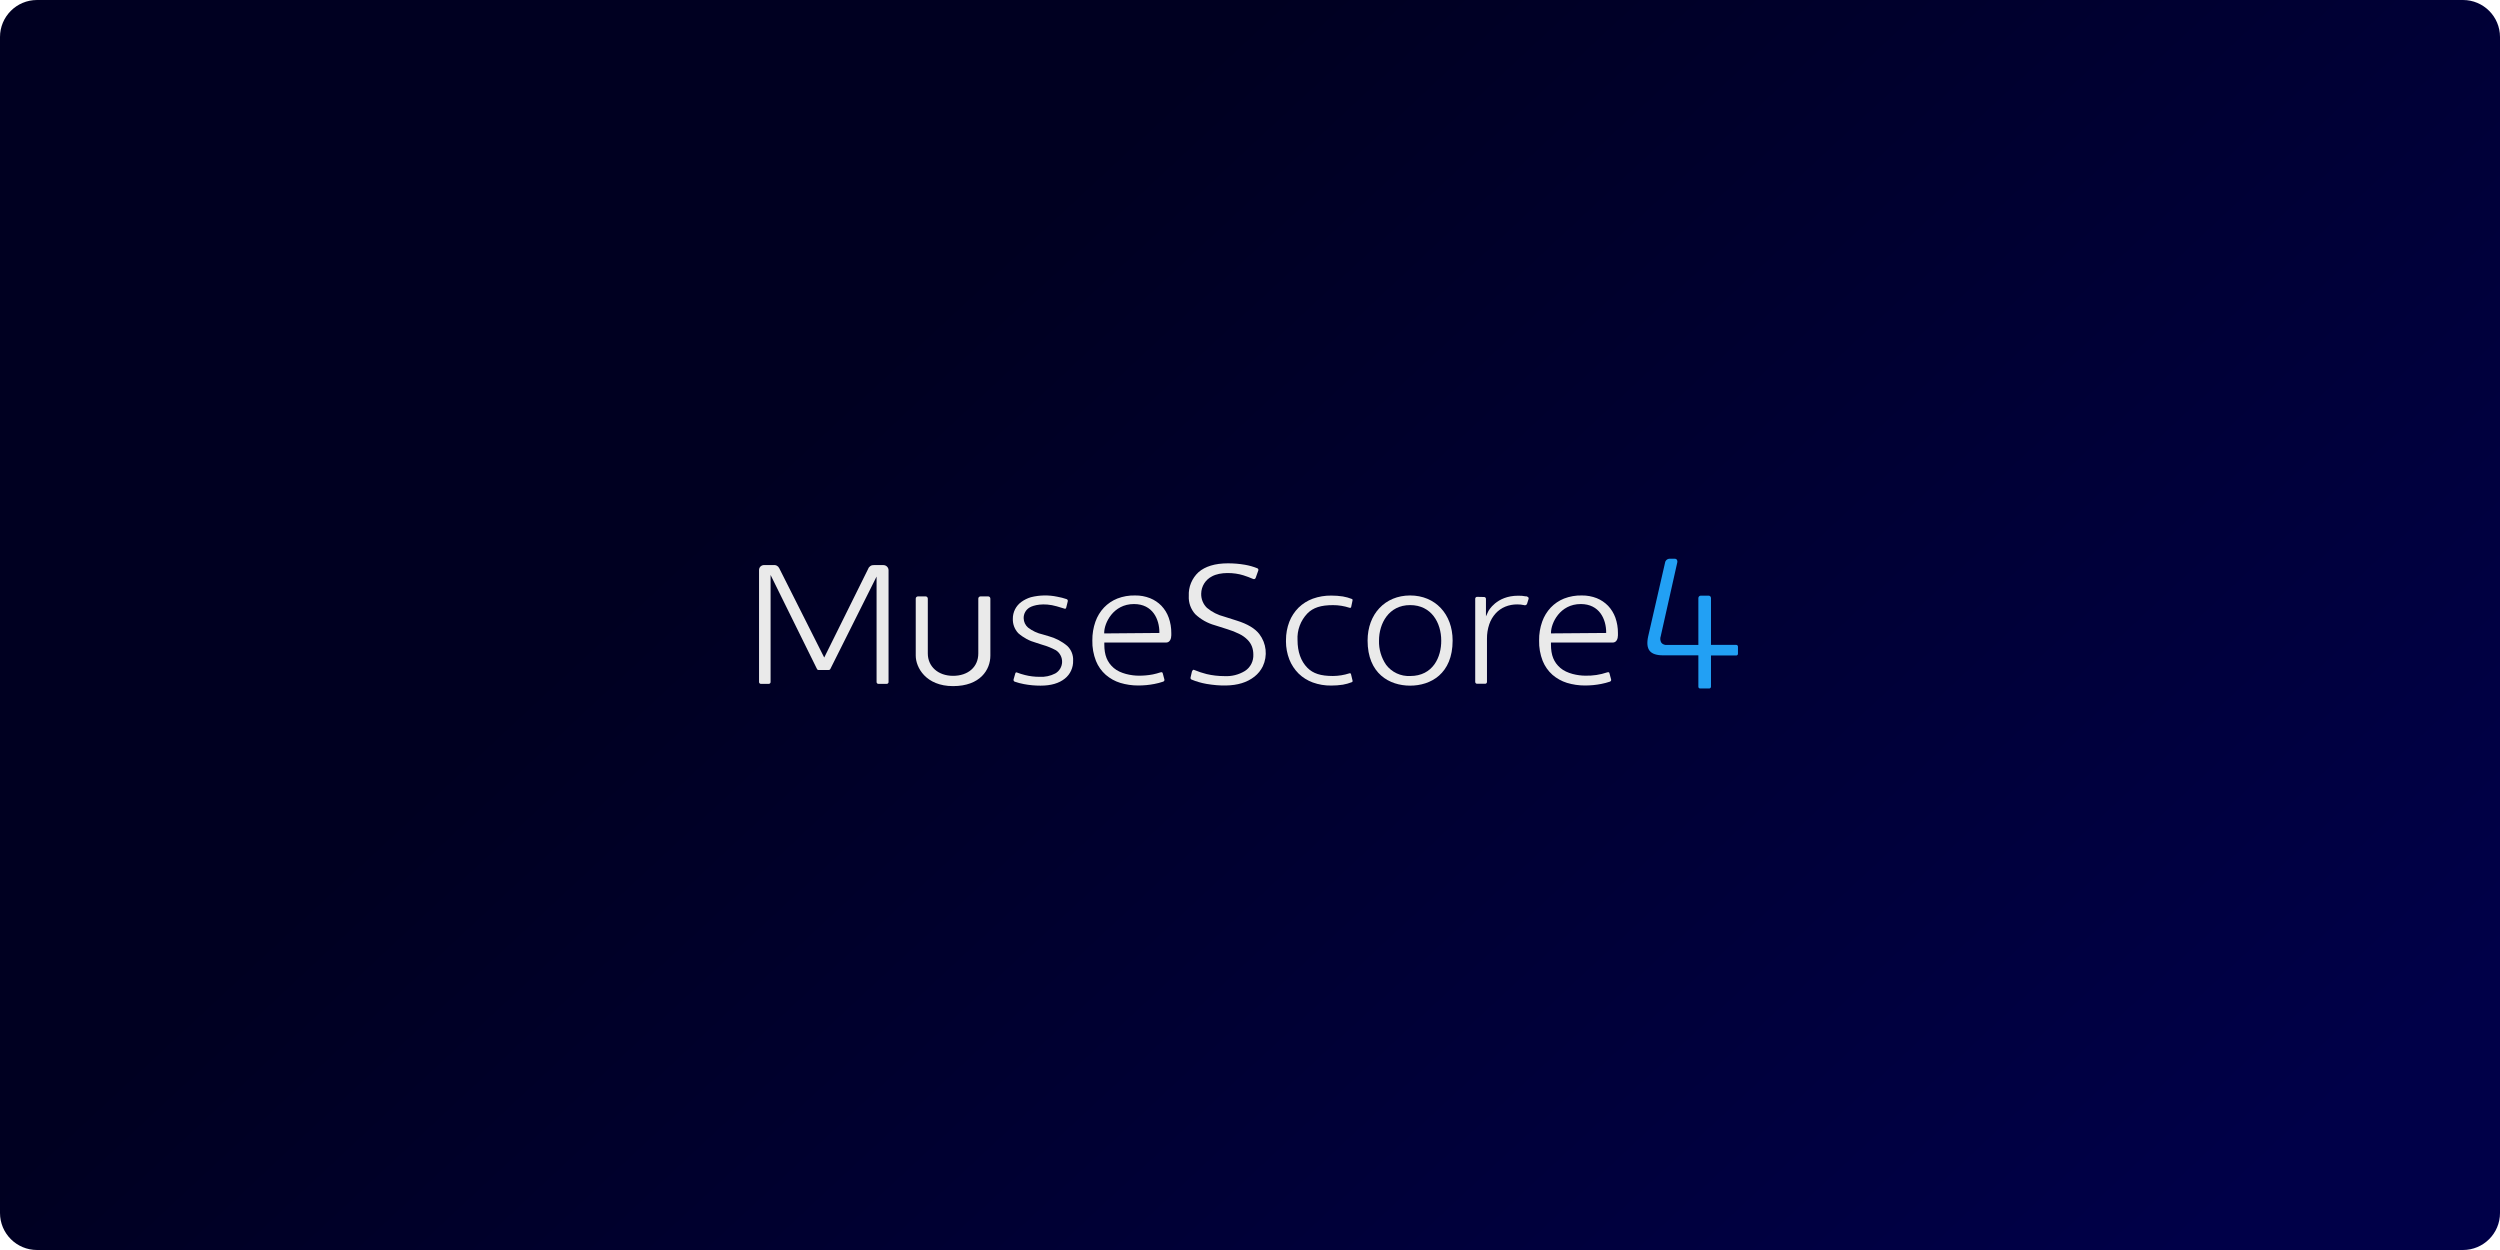
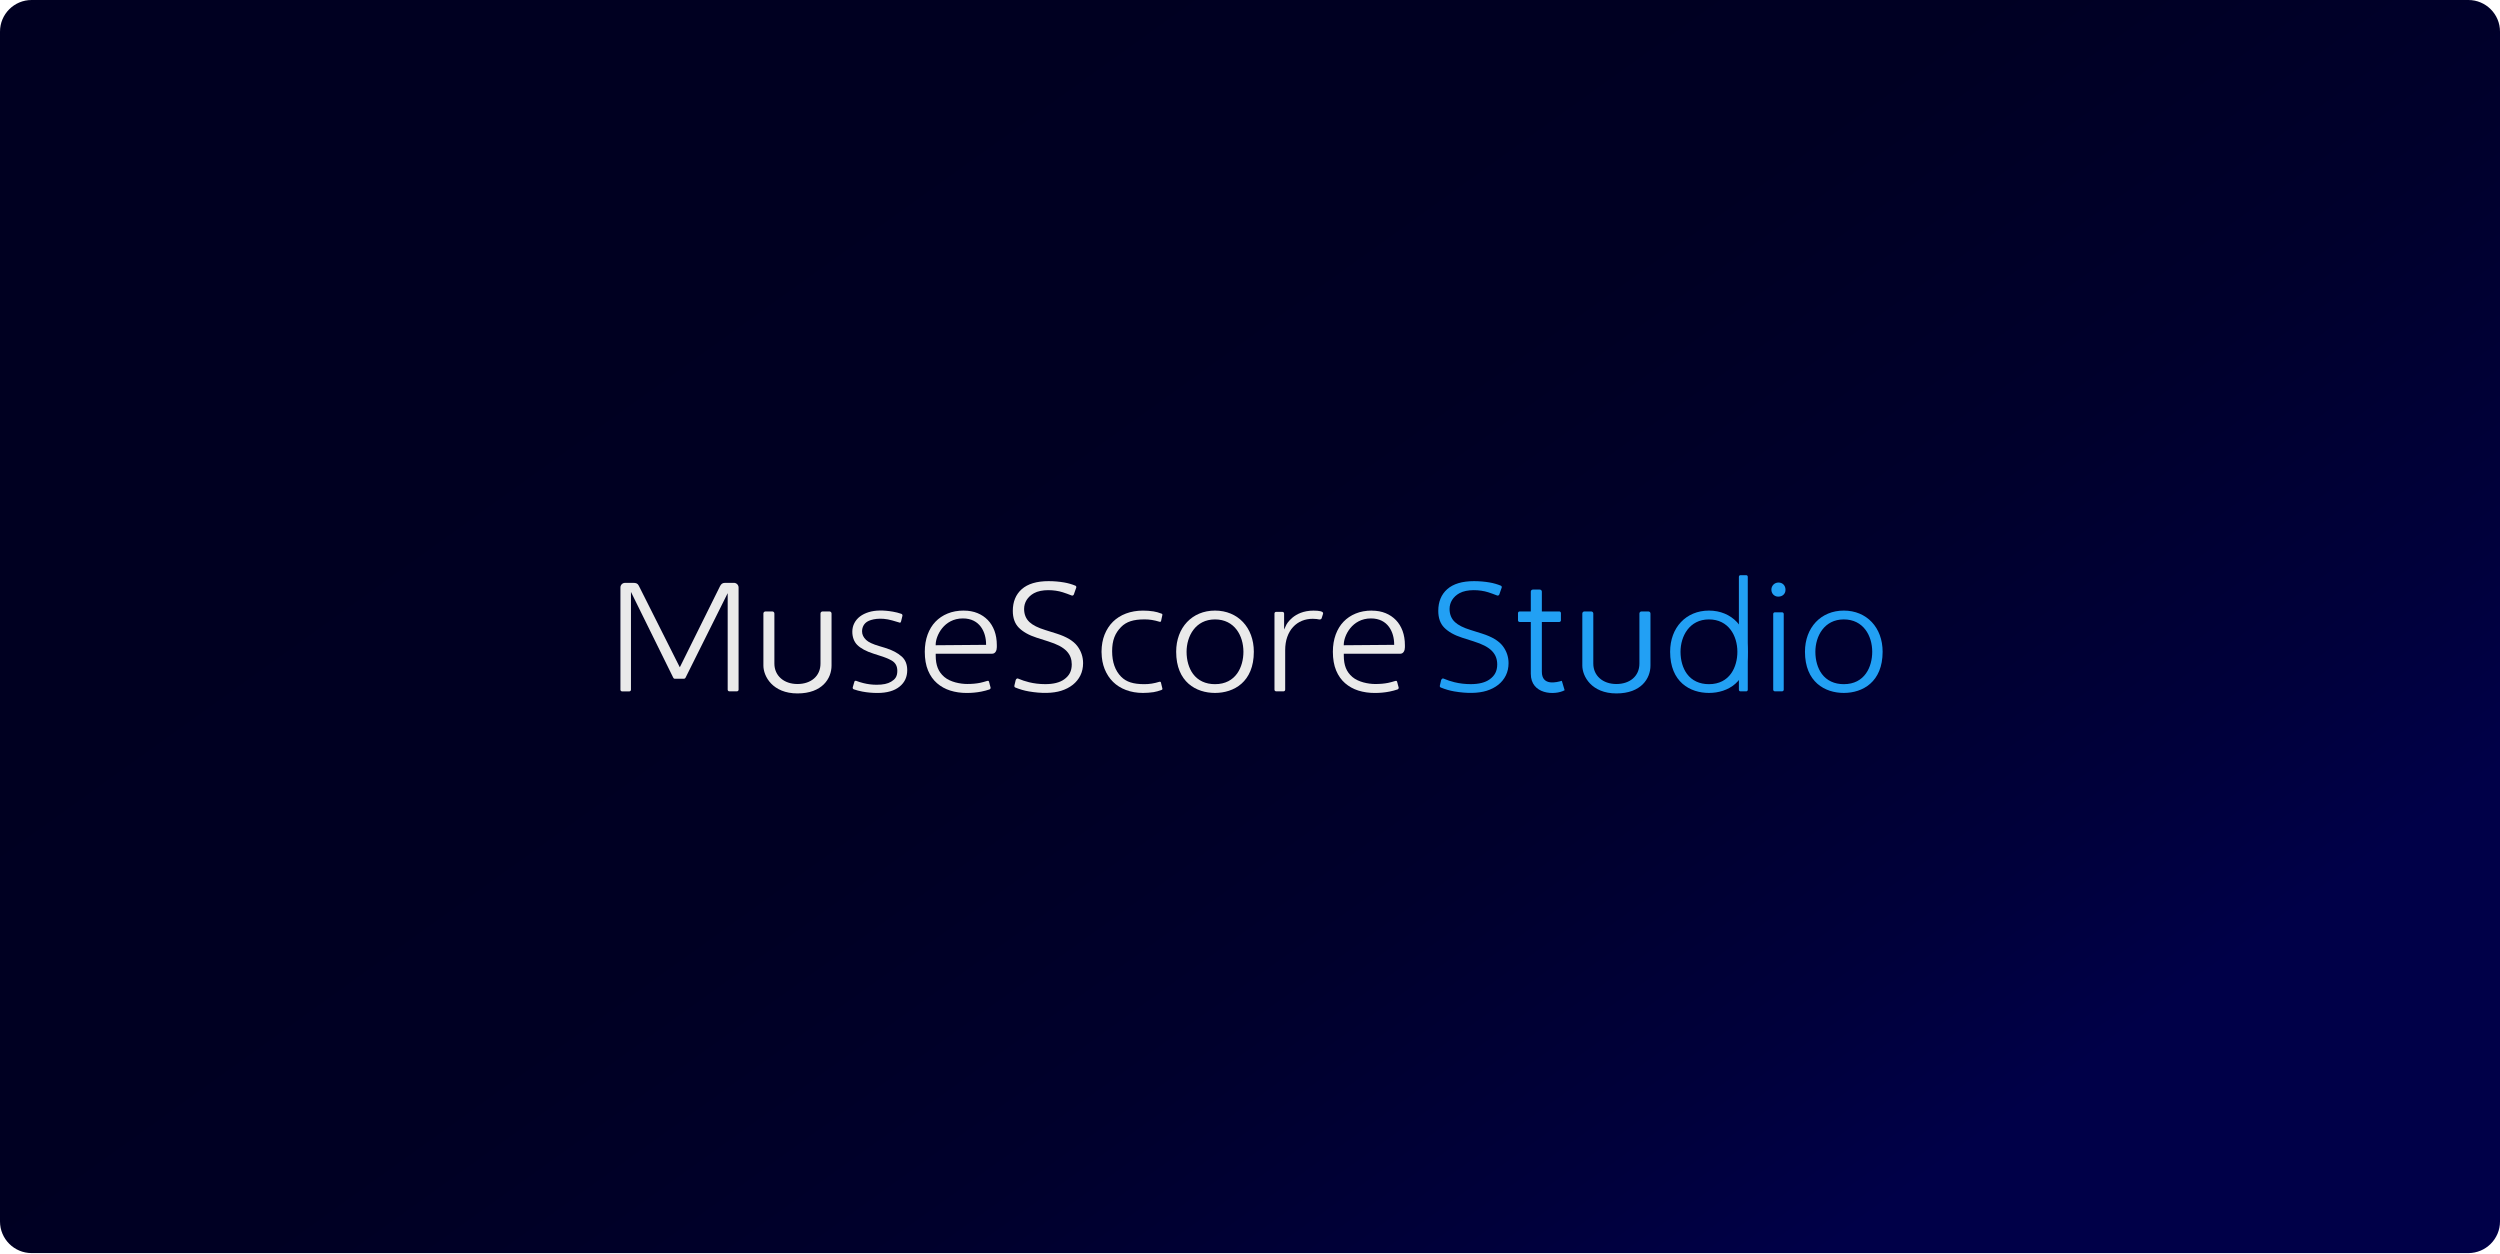
- <svg xmlns="http://www.w3.org/2000/svg" id="Layer_1" viewBox="0 0 810 405">
+ <svg xmlns="http://www.w3.org/2000/svg" id="Layer_1" viewBox="0 0 810 406">
  <defs>
-     <style>.cls-1{fill:#eaeaea;}.cls-2{clip-path:url(#clippath);}.cls-3{fill:none;}.cls-4{fill:url(#linear-gradient);}.cls-5{fill:#22a0f4;}</style>
-     <linearGradient id="linear-gradient" x1="215.12" y1="407.44" x2="748.62" y2="-165.56" gradientTransform="translate(0 406) scale(1 -1)" gradientUnits="userSpaceOnUse">
-       <stop offset=".17" stop-color="#000021" />
-       <stop offset=".81" stop-color="#000048" />
+     <style>.cls-1{fill:url(#linear-gradient);}.cls-1,.cls-2,.cls-3{stroke-width:0px;}.cls-2{fill:#22a0f4;}.cls-3{fill:#eaeaea;}</style>
+     <linearGradient id="linear-gradient" x1="268.04" y1="12.05" x2="564.28" y2="425.07" gradientUnits="userSpaceOnUse">
+       <stop offset=".02" stop-color="#000021" />
+       <stop offset=".41" stop-color="#000023" />
+       <stop offset=".66" stop-color="#00002c" />
+       <stop offset=".87" stop-color="#00003b" />
+       <stop offset="1" stop-color="#000048" />
    </linearGradient>
-     <clipPath id="clippath">
-       <rect class="cls-3" x="246" y="181" width="317.14" height="42.07" />
-     </clipPath>
  </defs>
-   <rect class="cls-4" width="810" height="405" rx="12" ry="12" />
-   <g class="cls-2">
-     <g>
-       <path class="cls-1" d="M284.01,186.76v34.23c0,.15,.06,.3,.17,.41,.11,.11,.26,.17,.41,.17h2.7c.08,0,.15-.01,.23-.04,.07-.03,.14-.07,.19-.12,.05-.05,.1-.12,.13-.19,.03-.07,.05-.15,.05-.22v-36.24c0-.44-.18-.87-.49-1.18-.31-.31-.74-.49-1.18-.49h-3.06c-.4-.03-.8,.07-1.14,.29-.34,.22-.6,.54-.73,.92l-14.24,28.74-.59-1.16-14-27.8c-.17-.35-.45-.64-.79-.82-.35-.18-.74-.24-1.12-.18h-3c-.43,0-.84,.17-1.15,.47s-.47,.72-.47,1.15v36.29c0,.15,.06,.3,.17,.41,.11,.11,.26,.17,.41,.17h2.58c.15,0,.3-.06,.41-.17,.11-.11,.17-.26,.17-.41v-34.7l15,30.4c.04,.11,.11,.21,.21,.28,.1,.07,.22,.11,.34,.11h3.28c.11,0,.22-.04,.32-.1s.17-.15,.22-.25l14.99-29.96Z" />
-       <path class="cls-1" d="M297.43,193.23c-.19,0-.38,.08-.52,.21s-.21,.32-.21,.52v18.47c0,3.82,3.28,9.87,12.09,9.87s12.09-5.32,12.09-9.87v-18.47c0-.19-.08-.38-.21-.52-.14-.14-.32-.21-.52-.21h-2.45c-.19,0-.38,.08-.52,.21-.14,.14-.21,.32-.21,.52v17.76c0,4.43-3.36,7.25-8.18,7.25s-8.18-3-8.18-7.25v-17.76c0-.19-.08-.38-.21-.52s-.32-.21-.52-.21h-2.45Z" />
-       <path class="cls-1" d="M329.34,217.84c-.08,0-.16,.02-.23,.06-.14,.21-.23,.45-.27,.7l-.44,1.52c-.04,.15-.03,.3,.04,.44,.07,.14,.18,.24,.32,.3,.98,.34,1.98,.6,3,.79,1.77,.34,3.57,.5,5.38,.5,3.38,0,6-.77,7.87-2.28,.87-.69,1.57-1.58,2.03-2.6s.69-2.12,.65-3.23c.05-.88-.1-1.76-.42-2.58-.32-.82-.82-1.56-1.46-2.17-1.76-1.49-3.83-2.57-6.06-3.17l-1.93-.57c-1.72-.38-3.33-1.14-4.73-2.21-.43-.37-.78-.83-1.03-1.35-.24-.52-.38-1.08-.39-1.65-.03-.7,.14-1.4,.47-2.01s.83-1.13,1.43-1.49c1.22-.73,4.47-1.64,8.83-.39,0,0,1.51,.43,2.26,.68l.35,.11h.19c.15-.11,.25-.28,.28-.46l.47-1.93c.04-.15,.03-.31-.04-.45-.07-.14-.19-.24-.34-.29-.98-.33-1.98-.59-3-.77-2.83-.6-5.76-.55-8.57,.16-1.12,.34-2.18,.86-3.12,1.55-.84,.62-1.52,1.42-2,2.35-.48,.95-.73,2-.72,3.07-.03,.85,.1,1.7,.4,2.5,.3,.8,.75,1.53,1.33,2.16,1.66,1.47,3.65,2.54,5.79,3.12l2,.65c1.54,.43,3.04,1.03,4.45,1.79,.63,.41,1.14,.98,1.49,1.65,.35,.67,.52,1.41,.5,2.17-.02,.75-.24,1.49-.62,2.13-.39,.65-.93,1.18-1.59,1.56-1.58,.82-3.35,1.2-5.13,1.09-1.58,0-3.16-.19-4.69-.58-.89-.22-1.76-.49-2.61-.82-.05-.02-.1-.03-.15-.04Z" />
-       <path class="cls-1" d="M386.81,217.02c-.07-.01-.13-.01-.2,0-.11,.06-.2,.15-.27,.25-.07,.1-.13,.21-.16,.33l-.43,1.87c-.05,.14-.04,.28,.02,.42,.06,.13,.16,.24,.29,.29,1.55,.64,3.17,1.11,4.82,1.4,4.52,.77,8.48,.7,11.45-.23,1.5-.45,2.91-1.17,4.14-2.14,1.13-.89,2.05-2.03,2.68-3.32,.79-1.68,1.1-3.54,.9-5.38-.2-1.84-.9-3.59-2.02-5.06-1.38-1.81-3.84-3.29-7.31-4.37l-4.06-1.29c-2.04-.51-3.94-1.47-5.57-2.81-.63-.6-1.12-1.32-1.45-2.13-.33-.8-.48-1.67-.45-2.54,.02-1.16,.36-2.29,.97-3.27,.62-.98,1.49-1.78,2.53-2.3,2.67-1.48,7.24-1.28,10.19-.33,1.12,.35,2.07,.72,2.7,1l.46,.18c.08,.03,.16,.05,.24,.05s.16-.02,.24-.05c.08-.04,.15-.1,.21-.17,.06-.07,.1-.15,.13-.24l.19-.55,.65-1.83c.04-.13,.03-.27-.03-.39-.05-.12-.15-.22-.27-.28-1.29-.52-2.63-.9-4-1.14-1.83-.32-3.69-.47-5.55-.47-4.18,0-7.39,1-9.52,2.86-1.06,.97-1.89,2.17-2.44,3.5-.55,1.33-.79,2.76-.72,4.2-.06,1.07,.09,2.15,.45,3.16,.36,1.01,.92,1.95,1.64,2.75,1.8,1.71,4,2.94,6.39,3.6l4.06,1.29c1.34,.4,2.64,.92,3.89,1.55,.97,.47,1.85,1.1,2.61,1.87,.64,.64,1.14,1.41,1.45,2.26,.28,.8,.42,1.65,.42,2.5,.05,1.04-.17,2.09-.64,3.02-.47,.93-1.18,1.73-2.06,2.3-2.01,1.23-4.34,1.82-6.69,1.68-1.95,0-3.89-.22-5.78-.67-1.34-.34-2.66-.78-3.94-1.31-.05-.03-.1-.05-.16-.06Z" />
-       <path class="cls-1" d="M478.56,193.38c-.15,0-.3,.06-.41,.17-.11,.11-.17,.26-.18,.41v27c0,.15,.07,.3,.18,.41,.11,.11,.26,.17,.41,.17h2.64c.15,0,.3-.06,.41-.17,.11-.11,.17-.26,.17-.41v-14c-.02-1.59,.23-3.18,.74-4.69,.44-1.31,1.15-2.51,2.08-3.54,.87-.95,1.94-1.69,3.13-2.18,1.22-.49,2.52-.73,3.83-.72,.74-.01,1.48,.06,2.2,.22,.09,.04,.19,.06,.3,.06,.1,0,.2-.02,.3-.06,.09-.04,.18-.1,.25-.17,.07-.08,.12-.16,.16-.26l.48-1.54c.1-.43,0-.61-.63-.86h-.27c-.82-.16-1.65-.23-2.48-.21-7.11,0-9.62,5-9.64,5l-.78,1.69v-5.69c0-.15-.07-.3-.18-.41-.11-.11-.26-.17-.41-.17l-2.29-.05Z" />
-       <path class="cls-5" d="M534.01,206.17c-.47,2.13-.31,3.71,.48,4.7,.79,.99,2.26,1.46,4.41,1.46h11.37v10.17c0,.07,.01,.15,.04,.22,.03,.07,.07,.13,.12,.19,.05,.05,.12,.1,.19,.12,.07,.03,.15,.04,.22,.04h2.95c.15,0,.3-.06,.4-.17s.17-.25,.17-.4v-10.12h8.17c.07,0,.15-.01,.22-.04,.07-.03,.13-.07,.19-.12,.05-.05,.1-.12,.12-.19,.03-.07,.04-.15,.04-.22v-2.29c0-.08-.01-.15-.04-.22-.03-.07-.07-.13-.12-.19-.05-.05-.12-.1-.19-.13-.07-.03-.14-.04-.22-.04h-8.17v-15.18c0-.11-.02-.22-.07-.32-.04-.1-.11-.19-.19-.26-.08-.07-.18-.13-.28-.16-.11-.03-.22-.04-.32-.03h-2.45c-.1,0-.2,.02-.3,.06-.09,.04-.18,.1-.25,.17-.07,.07-.13,.16-.17,.25-.04,.09-.06,.19-.06,.3v15.18h-10.23c-.32,.04-.64,0-.94-.12-.3-.11-.57-.3-.78-.53-.21-.32-.34-.68-.38-1.06-.04-.38,0-.76,.14-1.12l5.34-23.81c.05-.17,.06-.34,.04-.51-.02-.17-.09-.34-.18-.49-.09-.1-.21-.17-.33-.22-.12-.05-.26-.07-.39-.05h-1.44c-.39-.04-.78,.07-1.09,.32-.31,.24-.51,.6-.56,.98l-5.46,23.84Z" />
-       <path class="cls-1" d="M416.65,207.79c0,2.01,.37,4,1.09,5.87,.67,1.71,1.7,3.27,3,4.57,1.31,1.28,2.88,2.26,4.6,2.89,1.92,.7,3.96,1.03,6,1,1.25,0,2.5-.09,3.74-.28,1-.17,1.98-.45,2.92-.82,.09-.04,.17-.11,.21-.2s.05-.19,.02-.29l-.52-2.16c-.03-.09-.09-.16-.17-.2-.12-.05-.26-.05-.38,0-1.71,.56-3.51,.84-5.31,.85-3.95,0-6.42-.8-8.26-2.66-2.11-2.14-3.19-5.18-3.19-9-.09-1.58,.15-3.15,.7-4.63,.55-1.48,1.4-2.83,2.49-3.97,1.87-1.89,4.36-2.7,8.31-2.7,1.81,0,3.6,.29,5.32,.85,.12,.05,.26,.05,.38,0,.04-.02,.08-.05,.11-.09,.03-.04,.05-.08,.06-.12l.45-2.14c.03-.09,.03-.2,0-.29s-.11-.16-.2-.2c-.95-.37-1.93-.65-2.93-.82-1.24-.19-2.49-.28-3.74-.28-2.04-.03-4.08,.31-6,1-1.72,.63-3.29,1.62-4.6,2.89-1.3,1.3-2.33,2.86-3,4.57-.73,1.9-1.1,3.91-1.09,5.94v.41Z" />
-       <path class="cls-1" d="M367.76,192.93c-1.96-.05-3.92,.29-5.75,1-1.63,.65-3.1,1.65-4.31,2.91-1.23,1.31-2.18,2.87-2.78,4.57-.69,1.95-1.02,4.01-1,6.08-.06,2.28,.35,4.55,1.18,6.68,.7,1.72,1.78,3.25,3.17,4.48,1.37,1.18,2.96,2.07,4.69,2.6,1.89,.57,3.86,.86,5.83,.85,1.76,0,3.51-.16,5.24-.5,.96-.18,1.91-.43,2.84-.75,.14-.05,.27-.15,.34-.28s.09-.29,.05-.44l-.3-1.1c-.03-.11-.06-.22-.08-.33-.05-.21-.11-.42-.18-.63-.09-.21-.2-.37-.76-.21-.79,.26-1.6,.48-2.42,.65-1.5,.29-3.02,.42-4.55,.41-2.4,0-6-.66-8.12-2.5s-3.05-4.14-3.05-7.58v-.65h20c1.25,0,1.7-1.26,1.7-2.33v-.75c.02-1.7-.27-3.4-.84-5-.51-1.43-1.31-2.73-2.35-3.83-1.04-1.07-2.29-1.91-3.67-2.46-1.55-.61-3.21-.92-4.88-.89Zm-10,12.3v-.21c0-3.14,2.91-9.31,9.64-9.31,6.08,0,8.24,4.94,8.24,9.17v.2h-.2l-17.68,.15Z" />
-       <path class="cls-1" d="M456.88,192.93c-8.11,0-13.78,6-13.78,14.61,0,10.77,7.12,14.61,13.78,14.61s13.77-3.84,13.77-14.61c0-8.6-5.64-14.61-13.77-14.61Zm0,26.1c-1.5,.07-2.99-.23-4.35-.86-1.36-.64-2.54-1.59-3.44-2.79-1.57-2.31-2.37-5.05-2.29-7.84,0-5.53,3.15-11.49,10.08-11.49s10.08,5.78,10.08,11.49c.05,5.3-2.64,11.49-10.08,11.49Z" />
-       <path class="cls-1" d="M512.52,192.93c-1.97-.05-3.92,.29-5.76,1-1.63,.65-3.1,1.65-4.31,2.91-1.23,1.32-2.18,2.87-2.78,4.57-.69,1.95-1.03,4.01-1,6.08-.06,2.28,.34,4.55,1.17,6.67,.7,1.72,1.78,3.26,3.17,4.49,1.37,1.18,2.97,2.06,4.69,2.6,1.89,.57,3.86,.86,5.84,.85,1.76,0,3.51-.16,5.23-.5,.97-.18,1.92-.44,2.85-.75,.14-.05,.26-.15,.33-.29,.07-.13,.09-.29,.05-.43l-.3-1.1c0-.1-.05-.21-.08-.33-.05-.21-.1-.42-.18-.63-.08-.21-.2-.38-.75-.21-2.25,.76-4.62,1.12-7,1.06-2.41,0-6-.66-8.13-2.5s-3.05-4.14-3.05-7.58v-.65h20c1.26,0,1.7-1.26,1.7-2.33v-.75c.02-1.7-.27-3.39-.83-5-.52-1.42-1.32-2.73-2.36-3.83-1.04-1.07-2.29-1.91-3.67-2.47-1.54-.6-3.18-.9-4.83-.88Zm-10,12.29v-.2c0-3.14,2.91-9.31,9.64-9.31,6.08,0,8.24,4.94,8.24,9.17v.2h-.2l-17.68,.14Z" />
-     </g>
-   </g>
+   <rect class="cls-1" width="810" height="406" rx="10.25" ry="10.25" />
+   <path class="cls-3" d="m235.77,192.19v31.27c0,.29.24.53.53.53h2.47c.29,0,.53-.24.53-.53v-33.1c0-.84-.68-1.52-1.52-1.52h-2.8c-.85,0-1.32.31-1.7,1.1l-13.02,26.26-.54-1.06-12.76-25.39c-.37-.75-.95-.9-1.75-.9h-2.71c-.81,0-1.48.66-1.48,1.48v33.15c0,.29.24.53.53.53h2.35c.29,0,.53-.24.53-.53v-31.7l13.69,27.77c.1.23.28.36.5.36h3c.21,0,.41-.13.49-.32l13.64-27.37Z" />
+   <path class="cls-3" d="m248.01,198.11c-.37,0-.67.3-.67.67v16.87c0,3.49,3,9.02,11.04,9.02s11.04-4.86,11.04-9.02v-16.87c0-.37-.3-.67-.67-.67h-2.24c-.37,0-.67.3-.67.67v16.22c0,4.05-3.07,6.62-7.47,6.62s-7.47-2.7-7.47-6.62v-16.22c0-.37-.3-.67-.67-.67h-2.24Z" />
+   <path class="cls-3" d="m277.16,220.59c-.07,0-.15.02-.21.05-.06.04-.14.26-.25.64l-.4,1.39c-.09.28.06.58.33.67.81.29,1.74.53,2.76.73,1.57.3,3.22.45,4.91.45,3.09,0,5.51-.7,7.19-2.08,1.65-1.35,2.45-3.1,2.45-5.33,0-1.83-.58-3.29-1.72-4.34-1.34-1.22-3.2-2.19-5.53-2.89l-1.76-.53c-2.16-.63-3.57-1.29-4.32-2.02-.87-.84-1.3-1.74-1.3-2.75,0-1.39.62-2.53,1.74-3.2,1.12-.67,4.08-1.5,8.07-.35.04.01,1.39.39,2.07.61l.32.1c.1.03.15.02.18,0,.09-.05.19-.21.26-.42l.43-1.76c.08-.29-.07-.58-.35-.68-.88-.31-1.8-.54-2.73-.7-3.11-.54-5.75-.49-7.82.15-1.1.34-2.06.81-2.85,1.41-.76.58-1.38,1.3-1.82,2.15-.44.84-.66,1.79-.66,2.8,0,1.72.56,3.23,1.58,4.25,1.12,1.13,2.91,2.09,5.3,2.85l1.82.59c1.73.52,3.1,1.08,4.06,1.64,1.24.73,1.82,1.8,1.82,3.36,0,1.9-.77,2.74-2.01,3.49-1.12.68-2.61.99-4.69.99-1.45,0-2.89-.18-4.28-.53-.84-.21-1.64-.46-2.39-.75-.06-.02-.11-.03-.17-.03Z" />
+   <path class="cls-3" d="m329.65,219.83c-.06,0-.13.01-.19.04-.17.08-.31.27-.39.52l-.4,1.71c-.08.27.04.56.28.65,1.45.59,2.93,1.02,4.4,1.27,4.13.71,7.75.64,10.47-.21,1.45-.45,2.72-1.11,3.78-1.95,1.04-.83,1.87-1.85,2.45-3.03.58-1.18.87-2.51.87-3.97,0-2.05-.64-3.93-1.89-5.57-1.27-1.66-3.51-3-6.68-4l-3.71-1.17c-2.32-.71-4.03-1.57-5.09-2.56-1.15-1.08-1.74-2.51-1.74-4.27,0-2.11,1.16-3.96,3.19-5.09,2.44-1.36,6.62-1.17,9.31-.31,1.02.32,1.89.66,2.46.88.17.07.32.12.43.16.15.06.3.05.44-.01.14-.07.26-.21.31-.37h0c.08-.25.13-.4.17-.5h0s0,0,0,0c0,0,0,0,0-.01h0s.59-1.67.59-1.67c.07-.24-.06-.52-.28-.61-1.18-.48-2.4-.83-3.63-1.04-1.62-.28-3.32-.43-5.07-.43-3.82,0-6.74.88-8.69,2.61-1.92,1.71-2.89,4.07-2.89,7.03,0,2.28.64,4.1,1.91,5.4,1.34,1.37,3.3,2.48,5.84,3.29l3.7,1.18c1.42.45,2.61.92,3.56,1.41.99.52,1.79,1.09,2.39,1.71.62.65,1.07,1.35,1.32,2.07.26.72.38,1.49.38,2.28-.01,2.14-.77,3.64-2.47,4.85-1.42,1.02-3.47,1.54-6.11,1.54-1.83,0-3.6-.21-5.28-.62-1.18-.29-2.38-.69-3.59-1.2-.06-.02-.12-.04-.18-.04Z" />
+   <path class="cls-3" d="m413.46,198.24c-.29,0-.53.24-.53.53v24.69c0,.29.24.53.53.53h2.41c.29,0,.53-.24.53-.53v-12.81c0-1.59.23-3.04.67-4.28.45-1.27,1.09-2.36,1.9-3.23.81-.88,1.78-1.55,2.86-1.99,1.07-.44,2.25-.66,3.5-.66,1.02,0,1.7.13,2.01.2.56.13.82-.2.88-.39l.44-1.4c.09-.4-.03-.56-.57-.79l-.09-.02c-.08-.02-.16-.05-.16-.05-.56-.13-1.35-.2-2.27-.2-6.49,0-8.78,4.55-8.8,4.6l-.72,1.54v-5.2c0-.29-.24-.53-.53-.53h-2.06Z" />
+   <path class="cls-3" d="m356.91,211.4c.02,1.97.36,3.78.99,5.36.66,1.64,1.57,3.04,2.73,4.17,1.15,1.14,2.56,2.02,4.2,2.64,1.65.62,3.49.94,5.49.94,1.15,0,2.3-.09,3.42-.25.78-.12,1.68-.37,2.67-.75.17-.06.26-.26.2-.44l-.48-1.97c-.02-.08-.07-.14-.15-.18-.1-.05-.23-.06-.34-.02-1.7.53-3.24.77-4.86.77-3.6,0-5.86-.72-7.54-2.42-1.93-1.96-2.91-4.73-2.91-8.25s.93-5.84,2.91-7.86c1.71-1.72,3.97-2.46,7.59-2.46,1.61,0,3.15.24,4.85.77.12.04.25.03.35-.02.07-.04.13-.1.15-.19l.42-1.95c.06-.19-.03-.38-.2-.45-.98-.38-1.88-.63-2.67-.75-1.12-.17-2.26-.25-3.42-.25-1.99,0-3.84.32-5.49.94-1.64.62-3.05,1.51-4.2,2.64-1.15,1.13-2.07,2.54-2.73,4.18-.64,1.6-.97,3.43-.99,5.43v.39Z" />
+   <path class="cls-3" d="m312.26,197.83c-1.95,0-3.71.32-5.25.96-1.54.63-2.86,1.53-3.94,2.66-1.08,1.13-1.93,2.53-2.53,4.17-.6,1.65-.91,3.52-.91,5.55,0,2.37.36,4.42,1.07,6.1.7,1.67,1.68,3.04,2.89,4.09,1.23,1.07,2.67,1.87,4.28,2.38,1.65.52,3.45.78,5.33.78,1.68,0,3.29-.15,4.78-.45.93-.19,1.81-.42,2.6-.69.27-.09.43-.39.36-.66l-.28-1c-.02-.09-.05-.19-.07-.3-.05-.2-.1-.41-.16-.58-.08-.2-.18-.35-.69-.19-.83.25-1.43.43-2.21.59-1.21.25-2.61.37-4.16.37-2.2,0-5.46-.6-7.42-2.28-1.93-1.65-2.78-3.78-2.78-6.93v-.59h18.25c1.15,0,1.55-1.15,1.55-2.13v-.68c0-1.69-.26-3.24-.76-4.61-.51-1.36-1.23-2.54-2.15-3.49-.93-.96-2.05-1.72-3.35-2.25-1.31-.54-2.8-.81-4.43-.81Zm-9.1,11.23v-.18c0-2.87,2.66-8.51,8.81-8.51,5.55,0,7.52,4.51,7.52,8.38v.18h-.18s-16.15.13-16.15.13Z" />
+   <path class="cls-3" d="m393.66,197.83c-7.41,0-12.58,5.49-12.58,13.34,0,9.84,6.5,13.34,12.58,13.34s12.58-3.51,12.58-13.34c0-7.86-5.17-13.34-12.58-13.34Zm0,23.84c-3.05,0-5.51-1.15-7.12-3.33-1.35-1.83-2.09-4.37-2.09-7.16,0-5.05,2.88-10.49,9.21-10.49s9.21,5.28,9.21,10.49c0,4.84-2.41,10.49-9.21,10.49Z" />
+   <path class="cls-3" d="m444.48,197.83c-1.95,0-3.71.32-5.25.96-1.54.63-2.86,1.53-3.94,2.66-1.08,1.13-1.93,2.53-2.53,4.17-.6,1.65-.91,3.52-.91,5.55,0,2.37.36,4.42,1.07,6.1.7,1.67,1.68,3.04,2.89,4.09,1.23,1.07,2.67,1.87,4.28,2.38,1.65.52,3.45.78,5.33.78,1.68,0,3.29-.15,4.78-.45.93-.19,1.81-.42,2.6-.69.27-.09.43-.39.36-.66l-.28-1c-.02-.09-.05-.19-.07-.3-.05-.2-.1-.41-.16-.57-.08-.2-.18-.35-.69-.19-.83.25-1.43.43-2.21.59-1.21.25-2.61.37-4.16.37-2.2,0-5.46-.6-7.42-2.28-1.93-1.65-2.78-3.78-2.78-6.93v-.59h18.25c1.15,0,1.55-1.15,1.55-2.13v-.68c0-1.69-.26-3.24-.76-4.61-.51-1.36-1.23-2.54-2.15-3.49-.93-.96-2.05-1.72-3.35-2.25-1.31-.54-2.8-.81-4.43-.81Zm-9.1,11.23v-.18c0-2.87,2.66-8.51,8.81-8.51,5.55,0,7.52,4.51,7.52,8.38v.18h-.18s-16.15.13-16.15.13Z" />
+   <path class="cls-2" d="m566.28,186.9c0-.29-.2-.53-.45-.53h-1.98c-.25,0-.45.24-.45.53v36.56c0,.29.2.53.45.53h1.98c.25,0,.45-.24.45-.53v-36.56Z" />
+   <path class="cls-2" d="m577.4,198.39h-2.35c-.29,0-.53.24-.53.53v24.54c0,.29.24.53.53.53h2.35c.29,0,.53-.24.53-.53v-24.54c0-.29-.24-.53-.53-.53Z" />
+   <path class="cls-2" d="m553.7,197.83c-7.41,0-12.58,5.49-12.58,13.34,0,9.84,6.5,13.34,12.58,13.34s12.58-3.51,12.58-13.34c0-7.86-5.17-13.34-12.58-13.34Zm0,23.84c-3.05,0-5.51-1.15-7.12-3.33-1.35-1.83-2.09-4.37-2.09-7.16,0-5.05,2.88-10.49,9.21-10.49s9.21,5.28,9.21,10.49c0,4.84-2.41,10.49-9.21,10.49Z" />
+   <path class="cls-2" d="m578.5,191.05c.04,1.26-.88,2.26-2.35,2.26-1.3,0-2.22-1.01-2.22-2.26s.96-2.31,2.31-2.31,2.26,1.01,2.26,2.31Z" />
+   <path class="cls-2" d="m513.34,198.11c-.37,0-.67.3-.67.67v16.87c0,3.49,3,9.02,11.04,9.02s11.04-4.86,11.04-9.02v-16.87c0-.37-.3-.67-.67-.67h-2.24c-.37,0-.67.3-.67.67v16.22c0,4.05-3.07,6.62-7.47,6.62s-7.47-2.7-7.47-6.62v-16.22c0-.37-.3-.67-.67-.67h-2.24Z" />
+   <path class="cls-2" d="m506.03,220.58c-1.63.49-6.47,1.77-6.47-2.93v-25.96c0-.37-.3-.67-.67-.67h-2.24c-.37,0-.67.3-.67.67v26.61c0,6.73,7.75,7.08,10.96,5.34" />
+   <path class="cls-2" d="m467.5,219.83c-.06,0-.13.01-.19.04-.17.08-.31.27-.39.52l-.4,1.71c-.08.27.04.56.28.65,1.45.59,2.93,1.02,4.4,1.27,4.13.71,7.75.64,10.47-.21,1.45-.45,2.72-1.11,3.78-1.95,1.04-.83,1.87-1.85,2.45-3.03.58-1.18.87-2.51.87-3.97,0-2.05-.64-3.93-1.89-5.57-1.27-1.66-3.51-3-6.68-4l-3.71-1.17c-2.32-.71-4.03-1.57-5.09-2.56-1.15-1.08-1.74-2.51-1.74-4.27,0-2.11,1.16-3.96,3.19-5.09,2.44-1.36,6.62-1.17,9.31-.31,1.02.32,1.89.66,2.46.88.17.07.32.12.43.16.15.06.3.05.44-.01.14-.07.26-.21.31-.37h0c.08-.25.13-.4.17-.5h0s0,0,0,0c0,0,0,0,0-.01h0s.59-1.67.59-1.67c.07-.24-.06-.52-.28-.61-1.18-.48-2.4-.83-3.63-1.04-1.62-.28-3.32-.43-5.07-.43-3.82,0-6.74.88-8.69,2.61-1.92,1.71-2.89,4.07-2.89,7.03,0,2.28.64,4.1,1.91,5.4,1.34,1.37,3.3,2.48,5.84,3.29l3.7,1.18c1.42.45,2.61.92,3.56,1.41.99.52,1.79,1.09,2.39,1.71.62.65,1.07,1.35,1.32,2.07.26.72.38,1.49.38,2.28-.01,2.14-.77,3.64-2.47,4.85-1.42,1.02-3.47,1.54-6.11,1.54-1.83,0-3.6-.21-5.28-.62-1.18-.29-2.38-.69-3.59-1.2-.06-.02-.12-.04-.18-.04Z" />
+   <path class="cls-2" d="m491.83,198.64v2.35c0,.29.24.53.53.53h12.85c.29,0,.53-.24.53-.53v-2.35c0-.29-.24-.53-.53-.53h-12.85c-.29,0-.53.24-.53.53Z" />
+   <path class="cls-2" d="m597.39,197.83c-7.41,0-12.58,5.49-12.58,13.34,0,9.84,6.5,13.34,12.58,13.34s12.58-3.51,12.58-13.34c0-7.86-5.17-13.34-12.58-13.34Zm0,23.84c-3.05,0-5.51-1.15-7.12-3.33-1.35-1.83-2.09-4.37-2.09-7.16,0-5.05,2.88-10.49,9.21-10.49s9.21,5.28,9.21,10.49c0,4.84-2.41,10.49-9.21,10.49Z" />
</svg>
